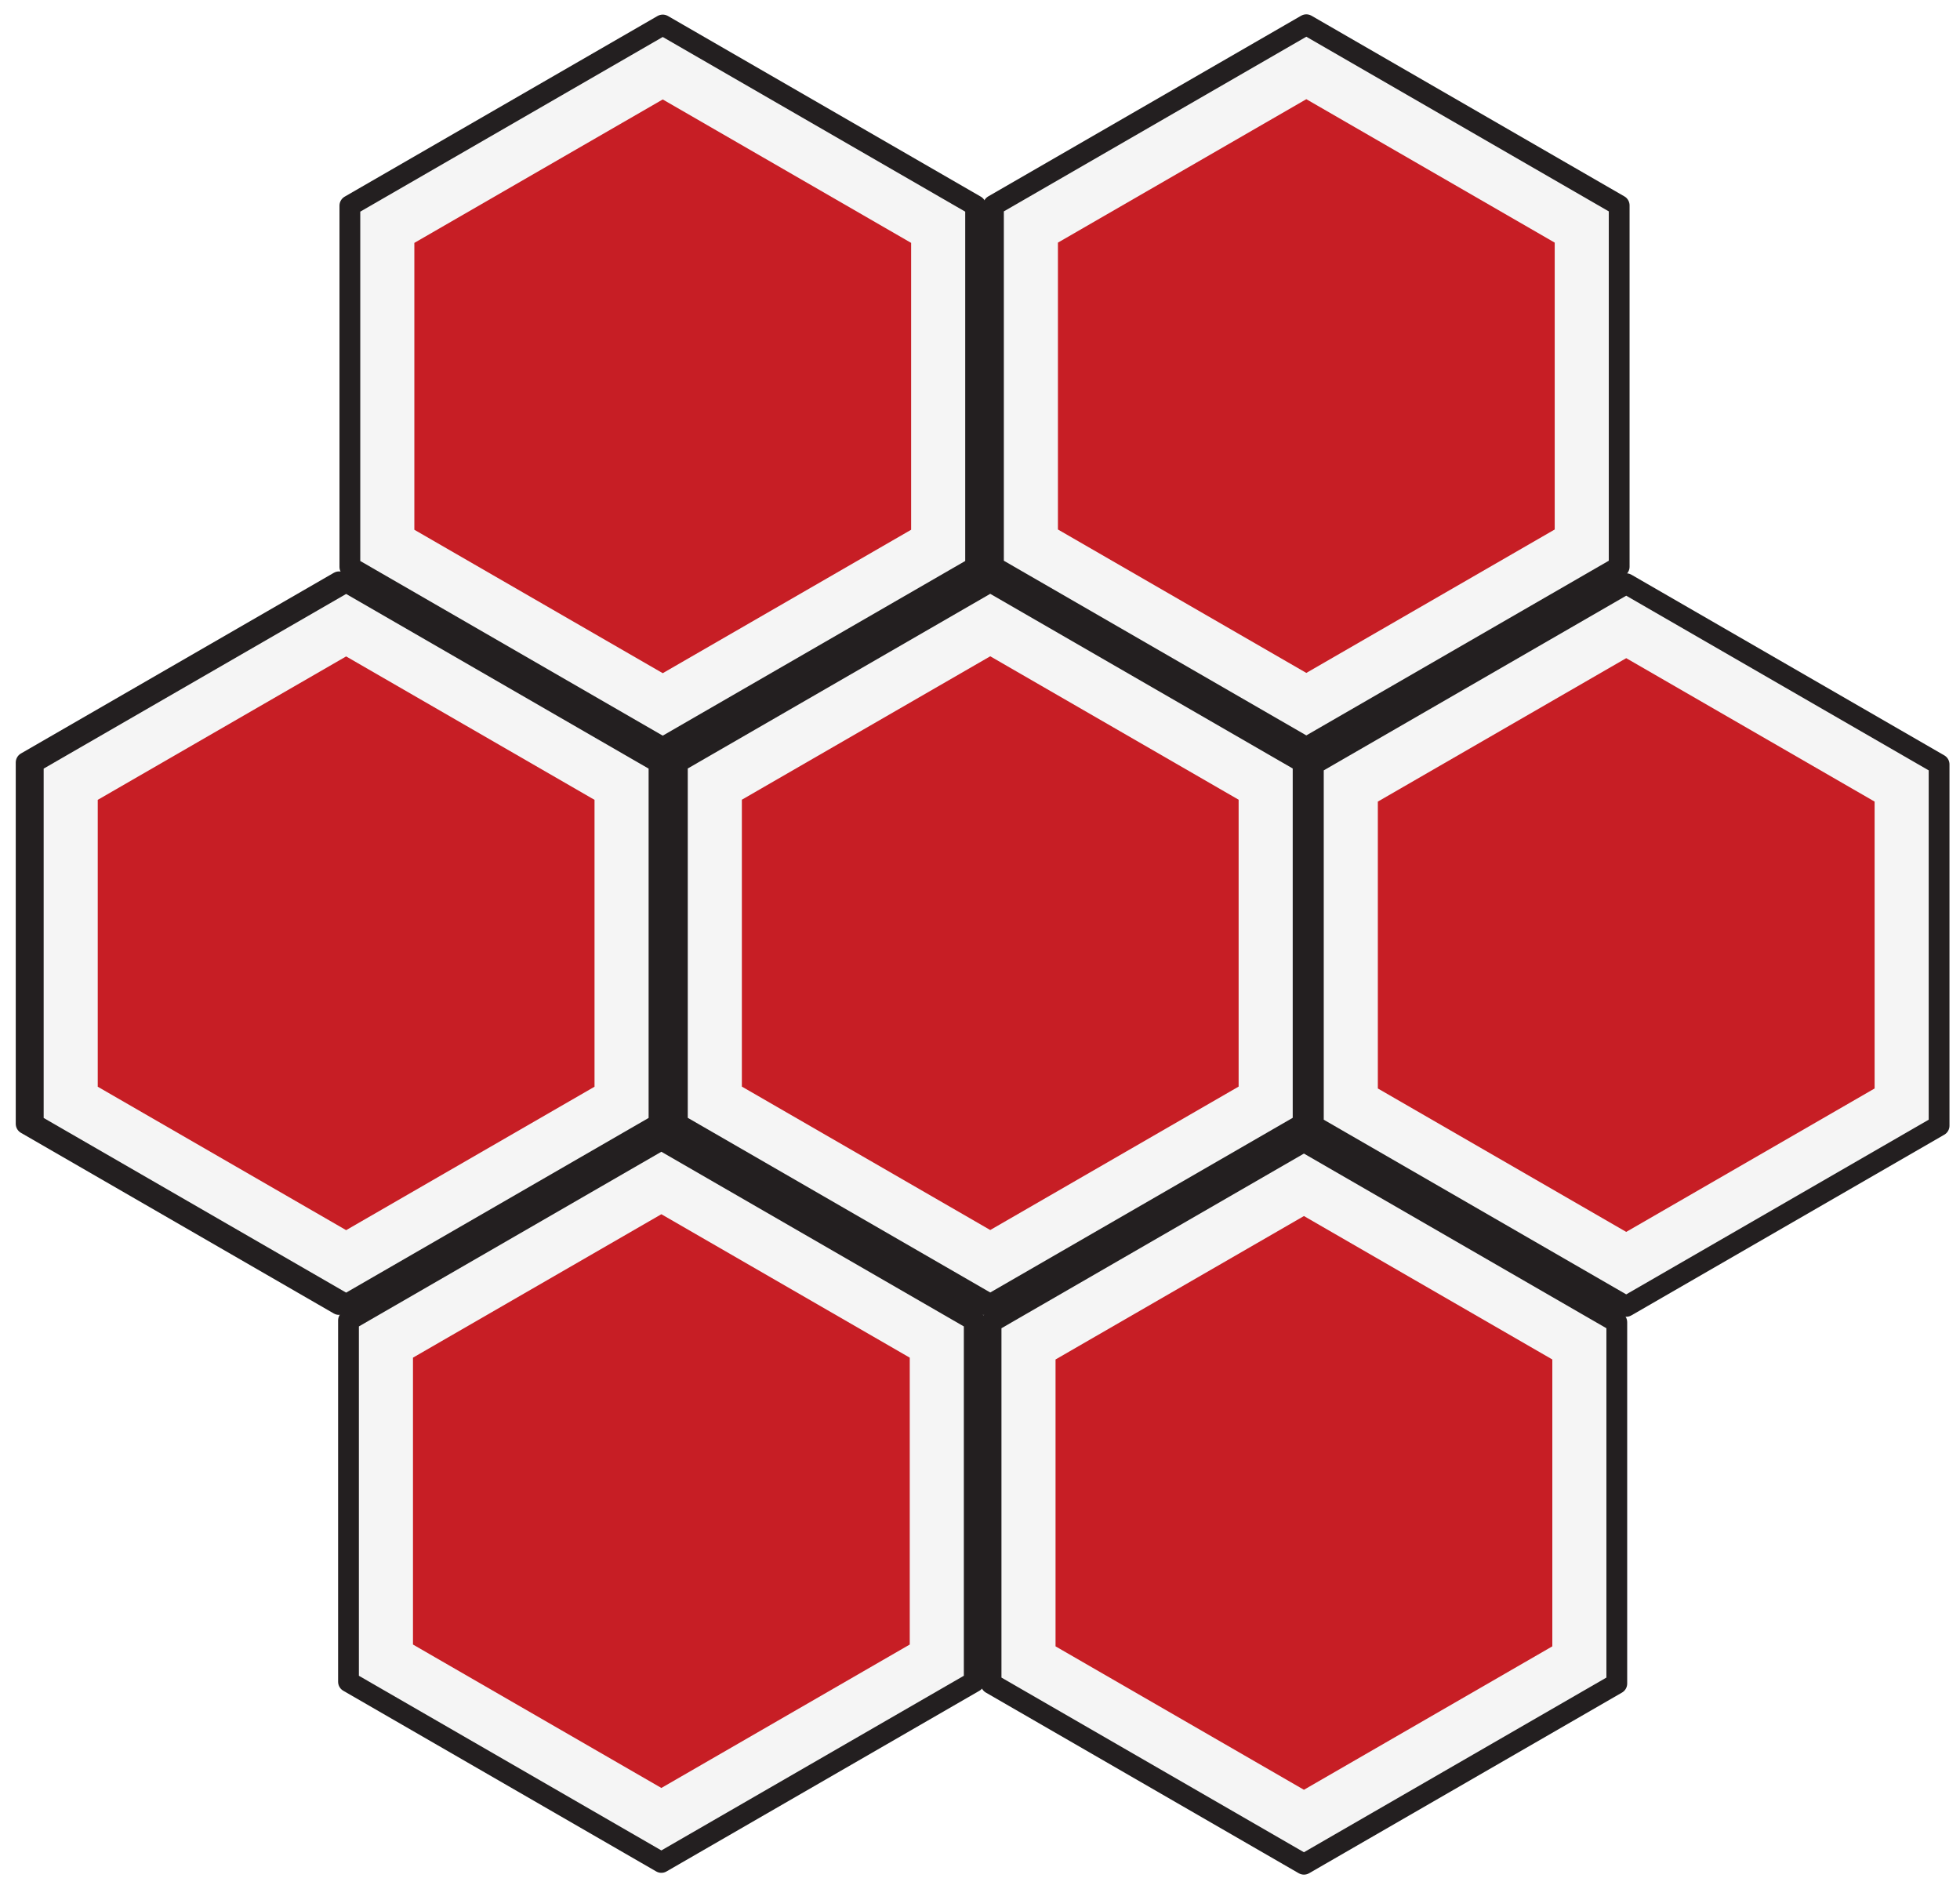
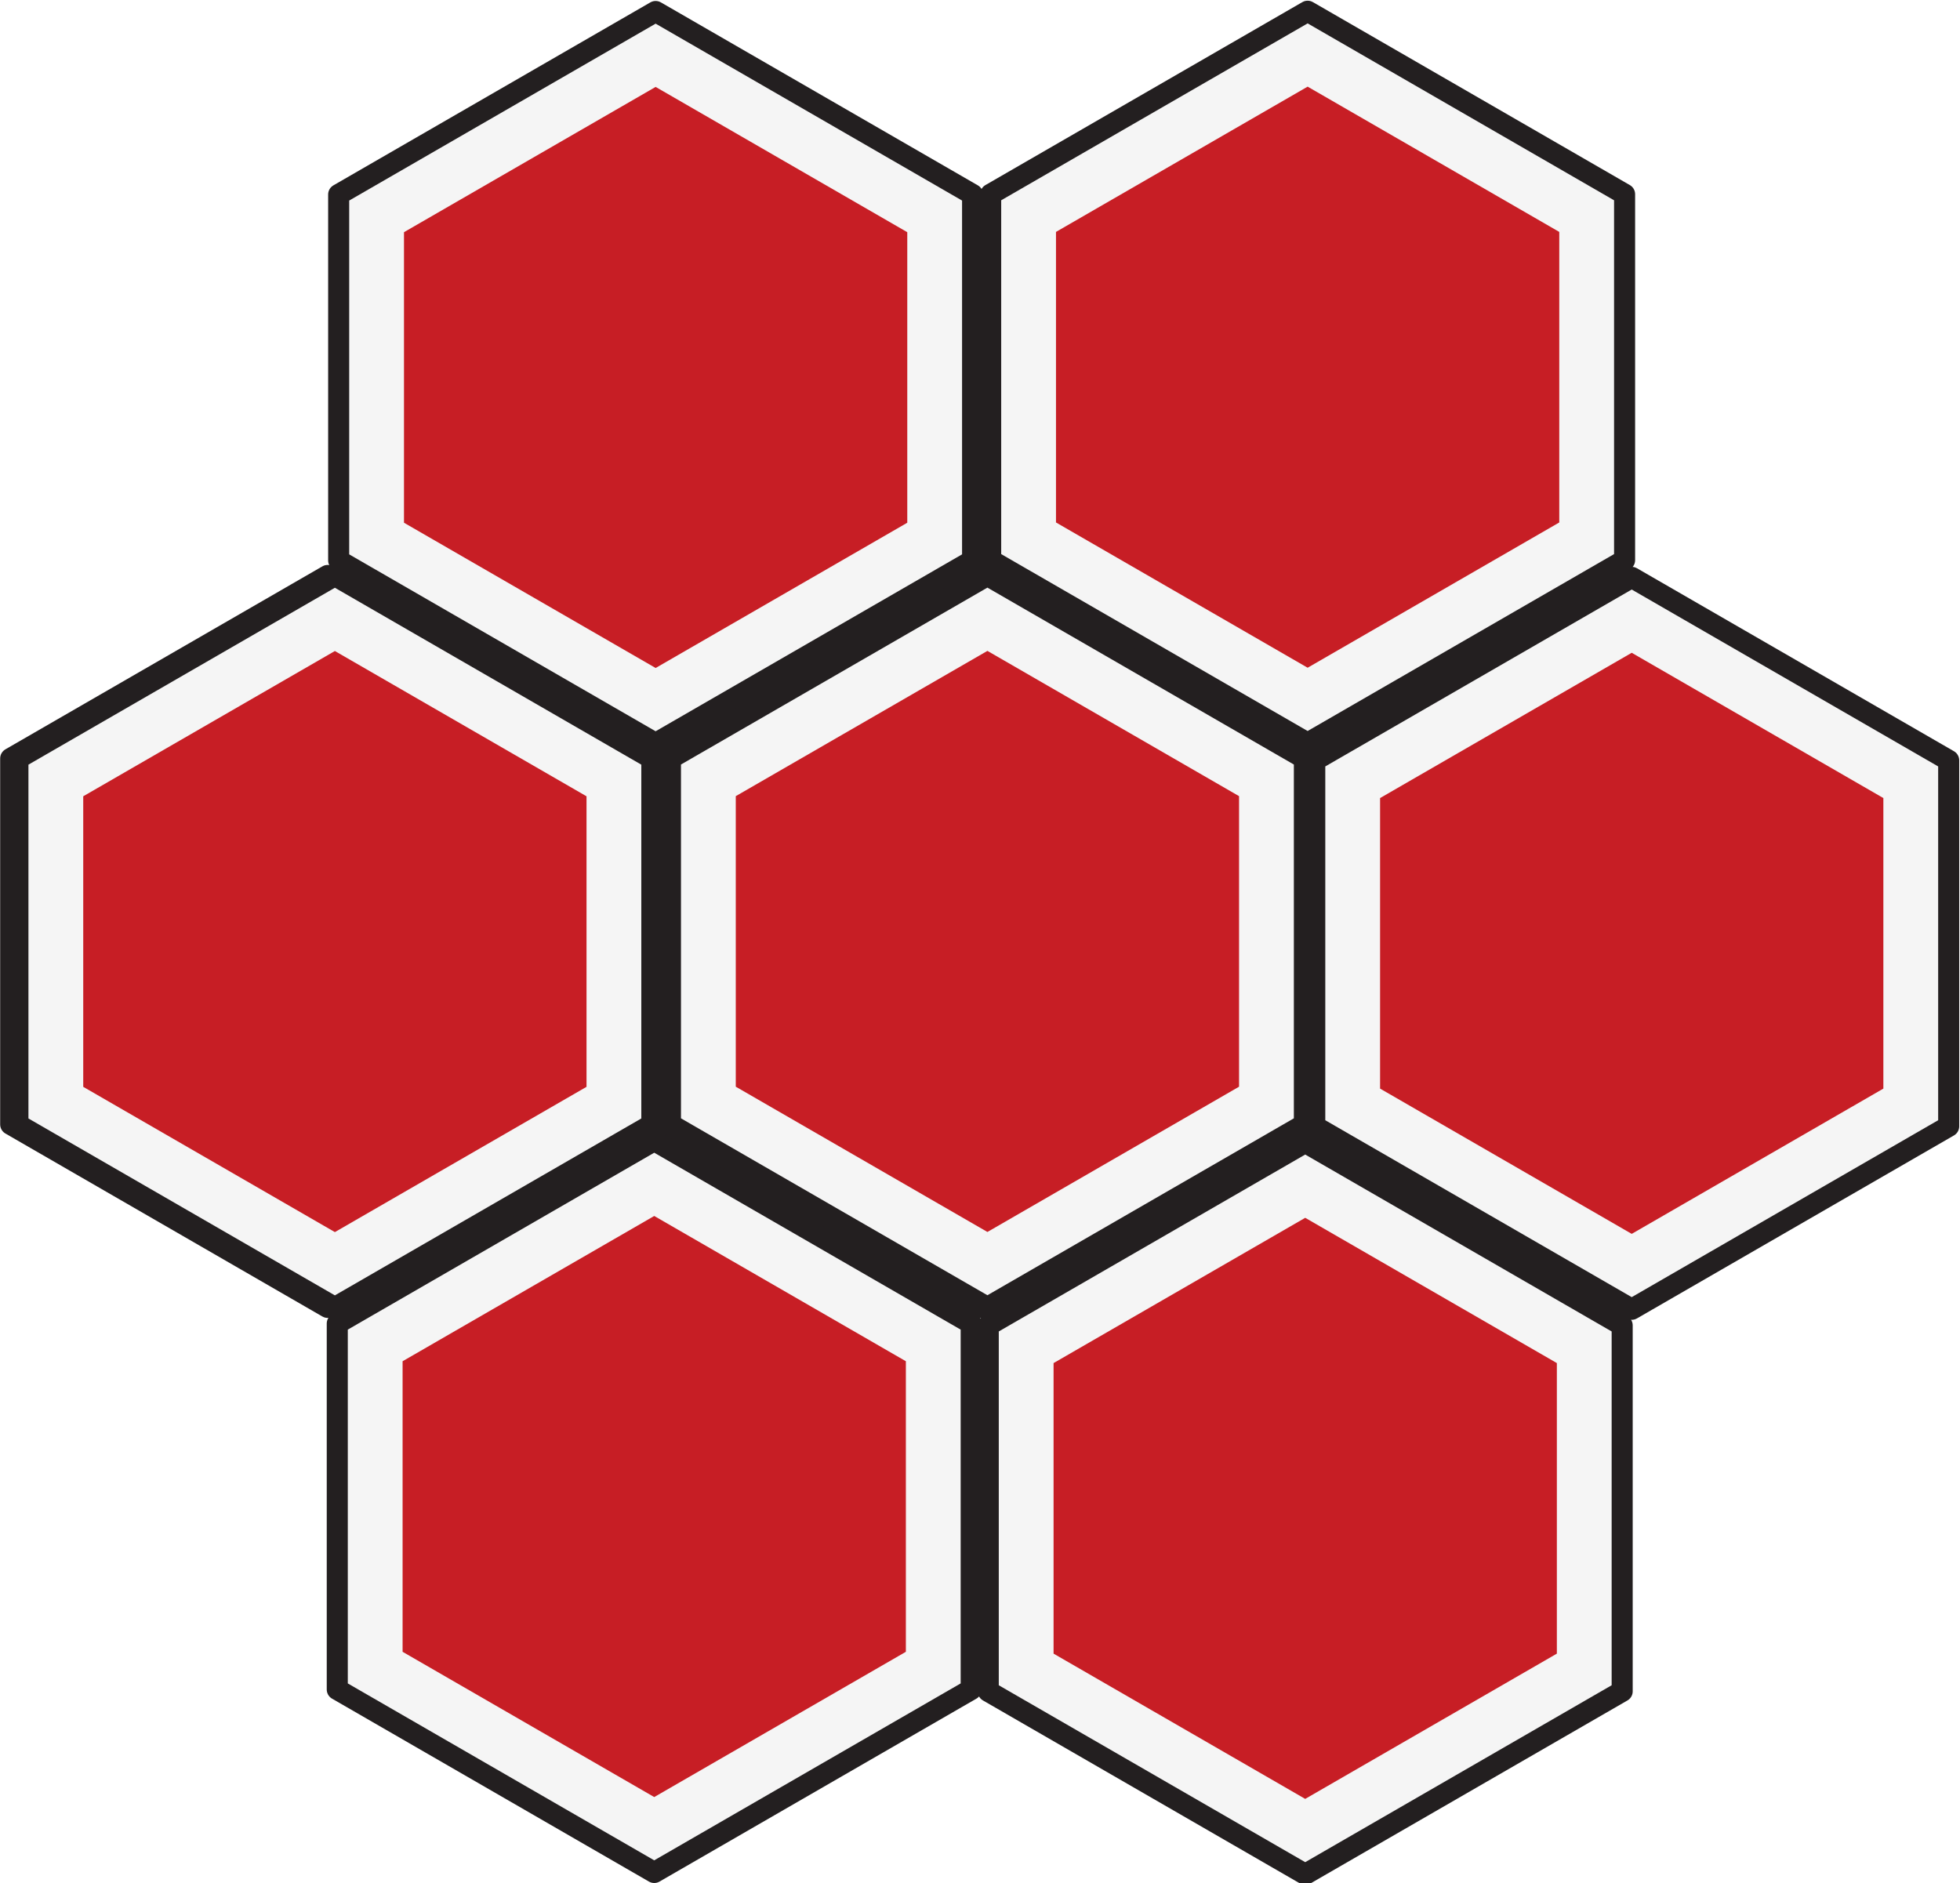
- <svg xmlns="http://www.w3.org/2000/svg" viewBox="76 -234 1006 969">
+ <svg xmlns="http://www.w3.org/2000/svg" viewBox="84 -227 993 954">
  <g transform="matrix(1.333333, 0, 0, -1.333333, 50.00002, 449.9997)" id="g4542">
    <g transform="translate(270.4375,80.4648)" id="g4544">
      <path id="path4546" style="fill:#f5f5f5;fill-opacity:1;fill-rule:nonzero;stroke:none" d="M 0,0 -120.438,-69.534 -240.875,0 V 139.07 L -120.438,208.604 0,139.07 Z" />
    </g>
    <g id="g4548">
      <g clip-path="url(#clipPath4554)" id="g4550">
        <g transform="translate(270.4375,80.4648)" id="g4556">
          <path id="path4558" style="fill:none;stroke:#231f20;stroke-width:8;stroke-linecap:butt;stroke-linejoin:round;stroke-miterlimit:10;stroke-dasharray:none;stroke-opacity:1" d="M 0,0 -120.438,-69.534 -240.875,0 V 139.07 L -120.438,208.604 0,139.07 Z" />
        </g>
      </g>
    </g>
    <g transform="translate(245.6172,94.7949)" id="g4560">
      <path id="path4562" style="fill:#535456;fill-opacity:1;fill-rule:nonzero;stroke:none" d="M 0,0 -95.617,-55.204 -191.234,0 V 110.41 L -95.617,165.615 0,110.41 Z" />
    </g>
  </g>
  <g transform="matrix(1.333333, 0, 0, -1.333333, 380.8763, 450.0336)" id="g4493">
    <g transform="translate(270.4375,80.4648)" id="g4495">
      <path id="path4497" style="fill:#f5f5f5;fill-opacity:1;fill-rule:nonzero;stroke:none" d="M 0,0 -120.438,-69.534 -240.875,0 V 139.07 L -120.438,208.604 0,139.07 Z" />
    </g>
    <g id="g4499">
      <g clip-path="url(#clipPath4505)" id="g4501">
        <g transform="translate(270.4375,80.4648)" id="g4507">
          <path id="path4509" style="fill:none;stroke:#231f20;stroke-width:8;stroke-linecap:butt;stroke-linejoin:round;stroke-miterlimit:10;stroke-dasharray:none;stroke-opacity:1" d="M 0,0 -120.438,-69.534 -240.875,0 V 139.07 L -120.438,208.604 0,139.07 Z" />
        </g>
      </g>
    </g>
    <g transform="translate(245.6172,94.7949)" id="g4511">
      <path id="path4513" style="fill:#c71e25;fill-opacity:1;fill-rule:nonzero;stroke:none" d="M 0,0 -95.617,-55.204 -191.235,0 V 110.41 L -95.617,165.615 0,110.41 Z" />
    </g>
  </g>
  <g transform="matrix(1.333333, 0, 0, -1.333333, 216.1627, 164.2489)" id="g-1">
    <g transform="translate(270.4375,80.4648)" id="g-2">
      <path id="path-1" style="fill:#f5f5f5;fill-opacity:1;fill-rule:nonzero;stroke:none" d="M 0,0 -120.438,-69.534 -240.875,0 V 139.07 L -120.438,208.604 0,139.07 Z" />
    </g>
    <g id="g-3">
      <g clip-path="url(#clipPath4505)" id="g-4">
        <g transform="translate(270.4375,80.4648)" id="g-5">
          <path id="path-2" style="fill:none;stroke:#231f20;stroke-width:8;stroke-linecap:butt;stroke-linejoin:round;stroke-miterlimit:10;stroke-dasharray:none;stroke-opacity:1" d="M 0,0 -120.438,-69.534 -240.875,0 V 139.07 L -120.438,208.604 0,139.07 Z" />
        </g>
      </g>
    </g>
    <g transform="translate(245.6172,94.7949)" id="g-6">
      <path id="path-3" style="fill:#c71e25;fill-opacity:1;fill-rule:nonzero;stroke:none" d="M 0,0 -95.617,-55.204 -191.235,0 V 110.41 L -95.617,165.615 0,110.41 Z" />
    </g>
  </g>
  <g transform="matrix(1.333333, 0, 0, -1.333333, 546.4882, 164.1131)" id="g-7">
    <g transform="translate(270.4375,80.4648)" id="g-8">
      <path id="path-4" style="fill:#f5f5f5;fill-opacity:1;fill-rule:nonzero;stroke:none" d="M 0,0 -120.438,-69.534 -240.875,0 V 139.07 L -120.438,208.604 0,139.07 Z" />
    </g>
    <g id="g-9">
      <g clip-path="url(#clipPath4505)" id="g-10">
        <g transform="translate(270.4375,80.4648)" id="g-11">
          <path id="path-5" style="fill:none;stroke:#231f20;stroke-width:8;stroke-linecap:butt;stroke-linejoin:round;stroke-miterlimit:10;stroke-dasharray:none;stroke-opacity:1" d="M 0,0 -120.438,-69.534 -240.875,0 V 139.07 L -120.438,208.604 0,139.07 Z" />
        </g>
      </g>
    </g>
    <g transform="translate(245.6172,94.7949)" id="g-12">
      <path id="path-6" style="fill:#c71e25;fill-opacity:1;fill-rule:nonzero;stroke:none" d="M 0,0 -95.617,-55.204 -191.235,0 V 110.41 L -95.617,165.615 0,110.41 Z" />
    </g>
  </g>
  <g transform="matrix(1.333333, 0, 0, -1.333333, 710.6848, 450.9658)" id="g-13">
    <g transform="translate(270.4375,80.4648)" id="g-14">
      <path id="path-7" style="fill:#f5f5f5;fill-opacity:1;fill-rule:nonzero;stroke:none" d="M 0,0 -120.438,-69.534 -240.875,0 V 139.07 L -120.438,208.604 0,139.07 Z" />
    </g>
    <g id="g-15">
      <g clip-path="url(#clipPath4505)" id="g-16">
        <g transform="translate(270.4375,80.4648)" id="g-17">
          <path id="path-8" style="fill:none;stroke:#231f20;stroke-width:8;stroke-linecap:butt;stroke-linejoin:round;stroke-miterlimit:10;stroke-dasharray:none;stroke-opacity:1" d="M 0,0 -120.438,-69.534 -240.875,0 V 139.07 L -120.438,208.604 0,139.07 Z" />
        </g>
      </g>
    </g>
    <g transform="translate(245.6172,94.7949)" id="g-18">
      <path id="path-9" style="fill:#c71e25;fill-opacity:1;fill-rule:nonzero;stroke:none" d="M 0,0 -95.617,-55.204 -191.235,0 V 110.41 L -95.617,165.615 0,110.41 Z" />
    </g>
  </g>
  <g transform="matrix(1.333333, 0, 0, -1.333333, 215.4552, 736.3184)" id="g-19">
    <g transform="translate(270.4375,80.4648)" id="g-20">
      <path id="path-10" style="fill:#f5f5f5;fill-opacity:1;fill-rule:nonzero;stroke:none" d="M 0,0 -120.438,-69.534 -240.875,0 V 139.07 L -120.438,208.604 0,139.07 Z" />
    </g>
    <g id="g-21">
      <g clip-path="url(#clipPath4505)" id="g-22">
        <g transform="translate(270.4375,80.4648)" id="g-23">
          <path id="path-11" style="fill:none;stroke:#231f20;stroke-width:8;stroke-linecap:butt;stroke-linejoin:round;stroke-miterlimit:10;stroke-dasharray:none;stroke-opacity:1" d="M 0,0 -120.438,-69.534 -240.875,0 V 139.07 L -120.438,208.604 0,139.07 Z" />
        </g>
      </g>
    </g>
    <g transform="translate(245.6172,94.7949)" id="g-24">
      <path id="path-12" style="fill:#c71e25;fill-opacity:1;fill-rule:nonzero;stroke:none" d="M 0,0 -95.617,-55.204 -191.235,0 V 110.41 L -95.617,165.615 0,110.41 Z" />
    </g>
  </g>
  <g transform="matrix(1.333333, 0, 0, -1.333333, 545.2637, 737.2505)" id="g-25">
    <g transform="translate(270.4375,80.4648)" id="g-26">
      <path id="path-13" style="fill:#f5f5f5;fill-opacity:1;fill-rule:nonzero;stroke:none" d="M 0,0 -120.438,-69.534 -240.875,0 V 139.07 L -120.438,208.604 0,139.07 Z" />
    </g>
    <g id="g-27">
      <g clip-path="url(#clipPath4505)" id="g-28">
        <g transform="translate(270.4375,80.4648)" id="g-29">
          <path id="path-14" style="fill:none;stroke:#231f20;stroke-width:8;stroke-linecap:butt;stroke-linejoin:round;stroke-miterlimit:10;stroke-dasharray:none;stroke-opacity:1" d="M 0,0 -120.438,-69.534 -240.875,0 V 139.07 L -120.438,208.604 0,139.07 Z" />
        </g>
      </g>
    </g>
    <g transform="translate(245.6172,94.7949)" id="g-30">
      <path id="path-15" style="fill:#c71e25;fill-opacity:1;fill-rule:nonzero;stroke:none" d="M 0,0 -95.617,-55.204 -191.235,0 V 110.41 L -95.617,165.615 0,110.41 Z" />
    </g>
  </g>
  <g transform="matrix(1.333333, 0, 0, -1.333333, 379.4273, 448.0676)" id="g-31">
    <g transform="translate(270.4375,80.4648)" id="g-32">
      <path id="path-16" style="fill:#f5f5f5;fill-opacity:1;fill-rule:nonzero;stroke:none" d="M 0,0 -120.438,-69.534 -240.875,0 V 139.07 L -120.438,208.604 0,139.07 Z" />
    </g>
    <g id="g-33">
      <g clip-path="url(#clipPath4554)" id="g-34">
        <g transform="translate(270.4375,80.4648)" id="g-35">
          <path id="path-17" style="fill:none;stroke:#231f20;stroke-width:8;stroke-linecap:butt;stroke-linejoin:round;stroke-miterlimit:10;stroke-dasharray:none;stroke-opacity:1" d="M 0,0 -120.438,-69.534 -240.875,0 V 139.07 L -120.438,208.604 0,139.07 Z" />
        </g>
      </g>
    </g>
    <g transform="translate(245.6172,94.7949)" id="g-36">
      <path id="path-18" style="fill:#535456;fill-opacity:1;fill-rule:nonzero;stroke:none" d="M 0,0 -95.617,-55.204 -191.234,0 V 110.41 L -95.617,165.615 0,110.41 Z" />
    </g>
  </g>
  <g transform="matrix(1.333333, 0, 0, -1.333333, 53.66071, 450.0675)" id="g-37">
    <g transform="translate(270.4375,80.4648)" id="g-38">
      <path id="path-19" style="fill:#f5f5f5;fill-opacity:1;fill-rule:nonzero;stroke:none" d="M 0,0 -120.438,-69.534 -240.875,0 V 139.07 L -120.438,208.604 0,139.07 Z" />
    </g>
    <g id="g-39">
      <g clip-path="url(#clipPath4505)" id="g-40">
        <g transform="translate(270.4375,80.4648)" id="g-41">
          <path id="path-20" style="fill:none;stroke:#231f20;stroke-width:8;stroke-linecap:butt;stroke-linejoin:round;stroke-miterlimit:10;stroke-dasharray:none;stroke-opacity:1" d="M 0,0 -120.438,-69.534 -240.875,0 V 139.07 L -120.438,208.604 0,139.07 Z" />
        </g>
      </g>
    </g>
    <g transform="translate(245.6172,94.7949)" id="g-42">
      <path id="path-21" style="fill:#c71e25;fill-opacity:1;fill-rule:nonzero;stroke:none" d="M 0,0 -95.617,-55.204 -191.235,0 V 110.41 L -95.617,165.615 0,110.41 Z" />
    </g>
  </g>
  <g transform="matrix(1.333333, 0, 0, -1.333333, 384.2576, 449.9997)" id="g-43">
    <g transform="translate(270.4375,80.4648)" id="g-44">
      <path id="path-22" style="fill:#f5f5f5;fill-opacity:1;fill-rule:nonzero;stroke:none" d="M 0,0 -120.438,-69.534 -240.875,0 V 139.07 L -120.438,208.604 0,139.07 Z" />
    </g>
    <g id="g-45">
      <g clip-path="url(#clipPath4505)" id="g-46">
        <g transform="translate(270.4375,80.4648)" id="g-47">
          <path id="path-23" style="fill:none;stroke:#231f20;stroke-width:8;stroke-linecap:butt;stroke-linejoin:round;stroke-miterlimit:10;stroke-dasharray:none;stroke-opacity:1" d="M 0,0 -120.438,-69.534 -240.875,0 V 139.07 L -120.438,208.604 0,139.07 Z" />
        </g>
      </g>
    </g>
    <g transform="translate(245.6172,94.7949)" id="g-48">
      <path id="path-24" style="fill:#c71e25;fill-opacity:1;fill-rule:nonzero;stroke:none" d="M 0,0 -95.617,-55.204 -191.235,0 V 110.41 L -95.617,165.615 0,110.41 Z" />
    </g>
  </g>
</svg>
